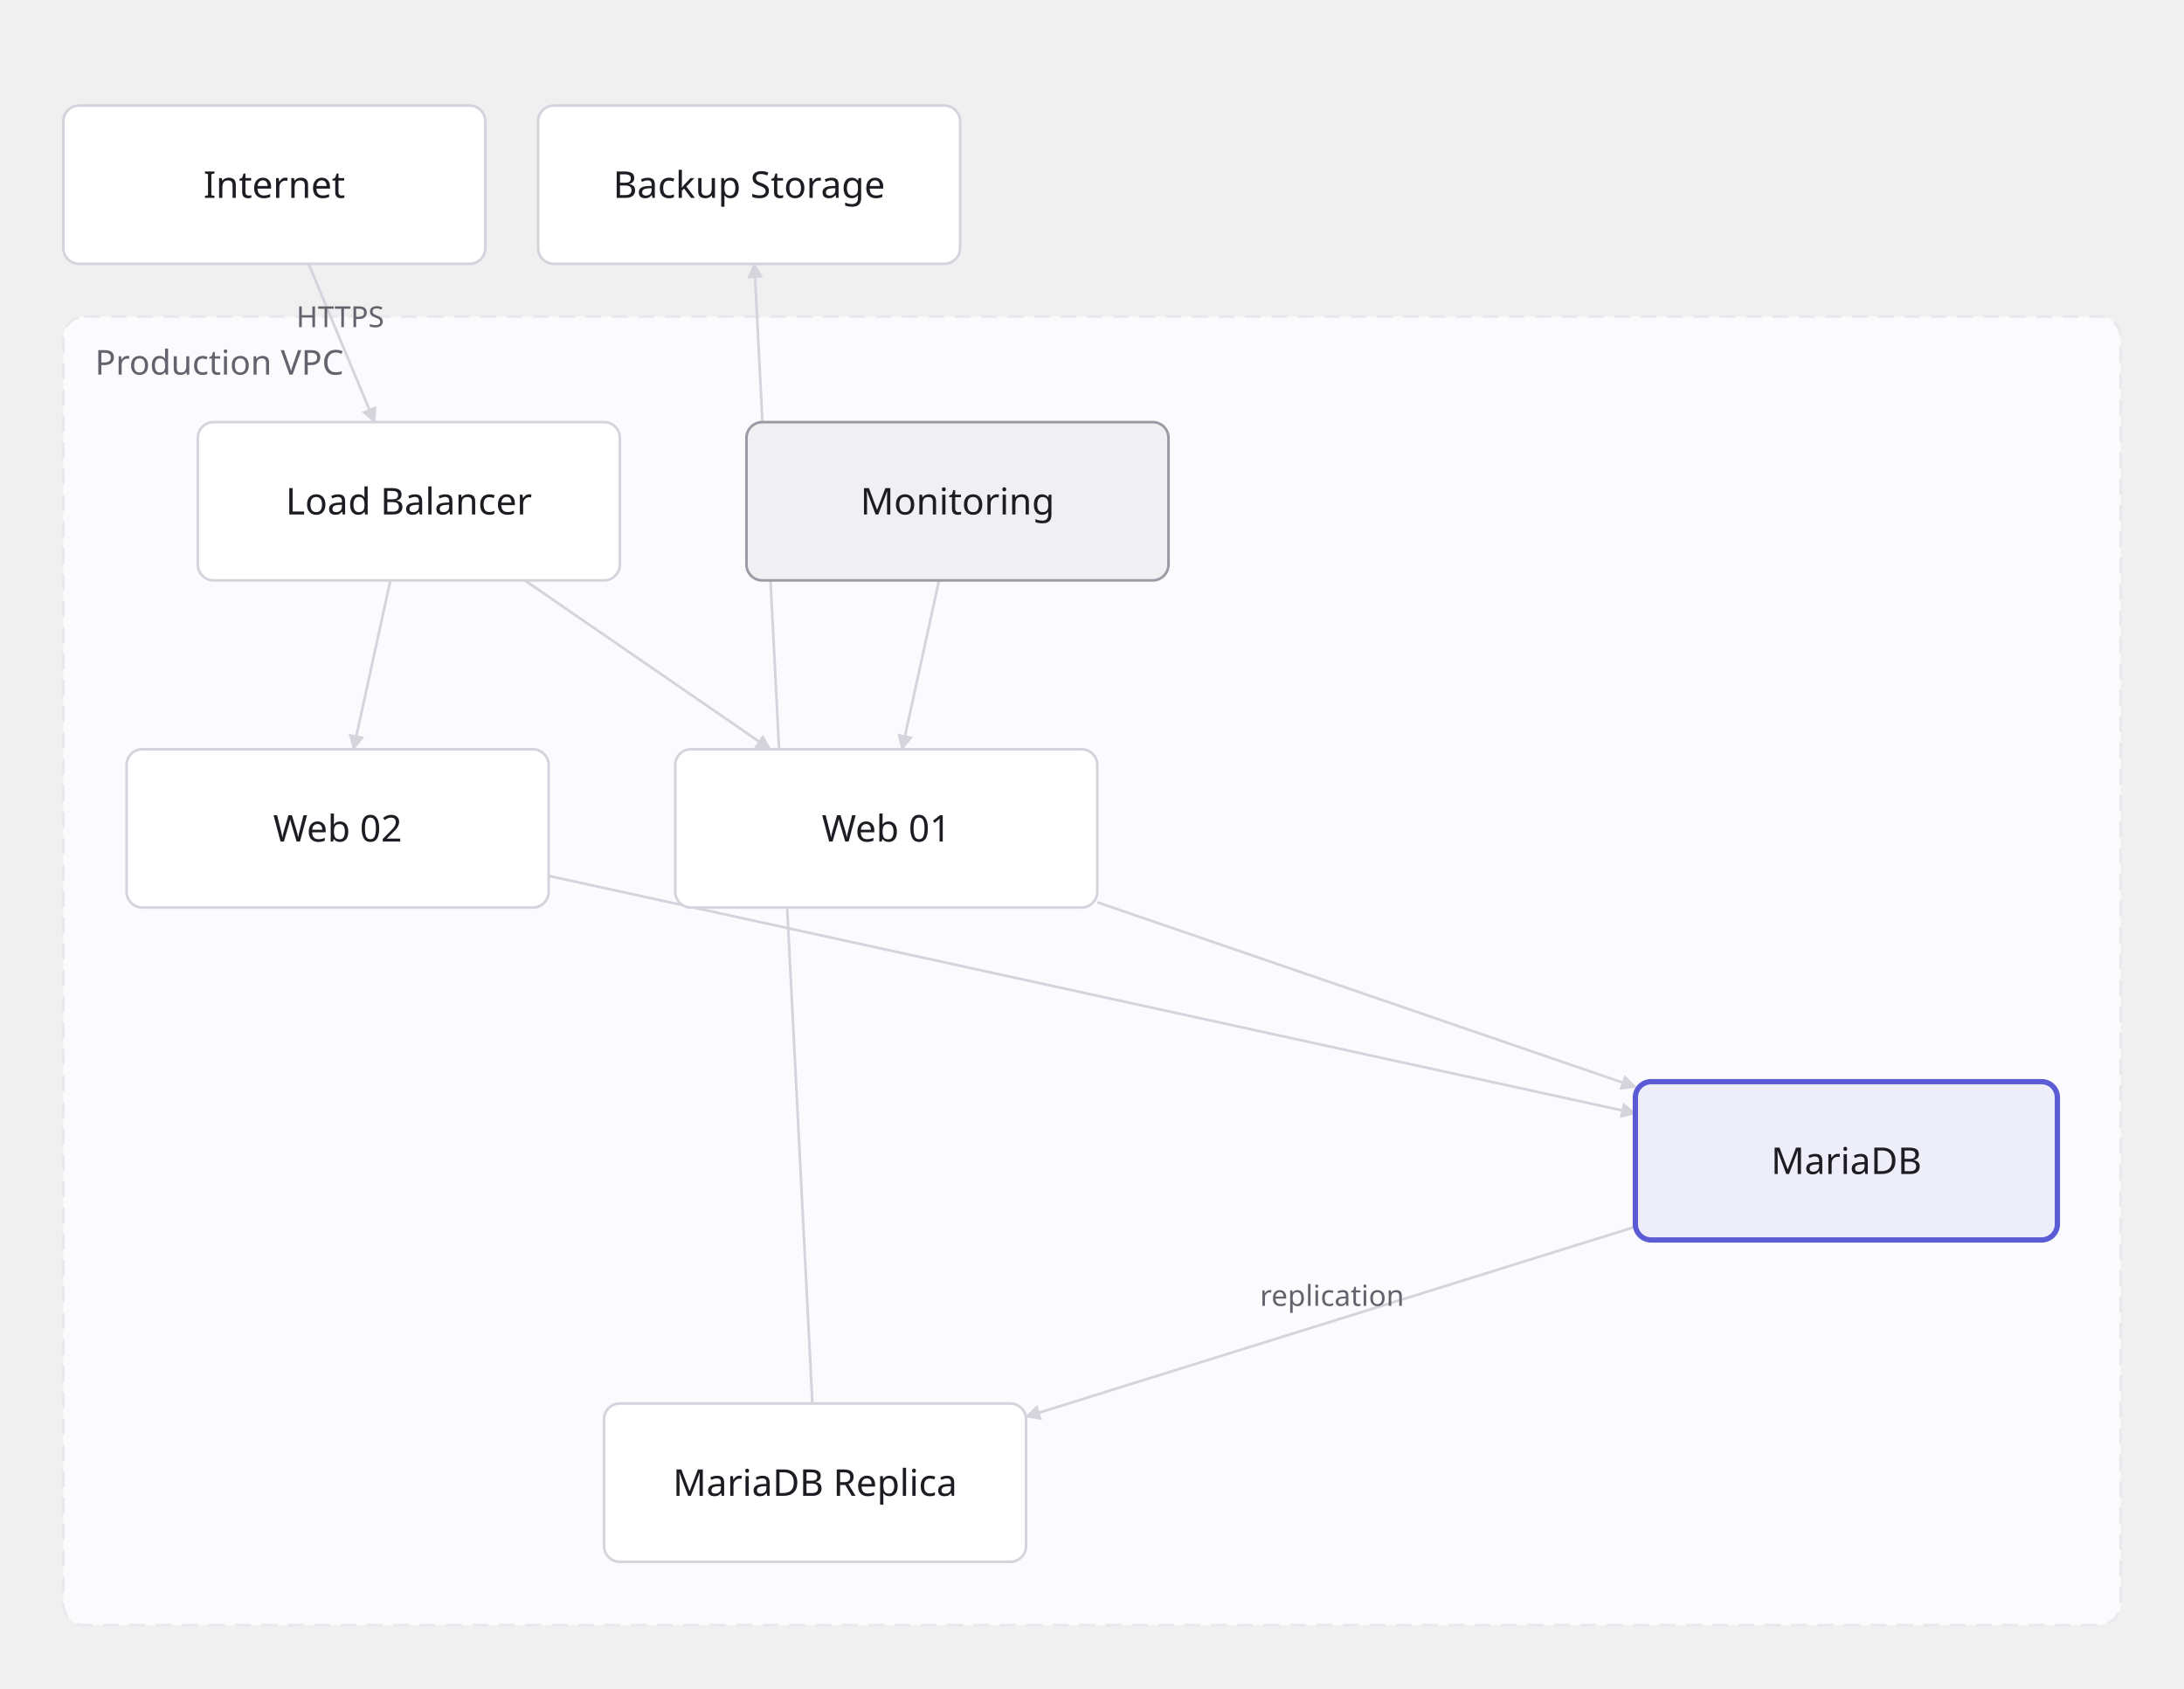
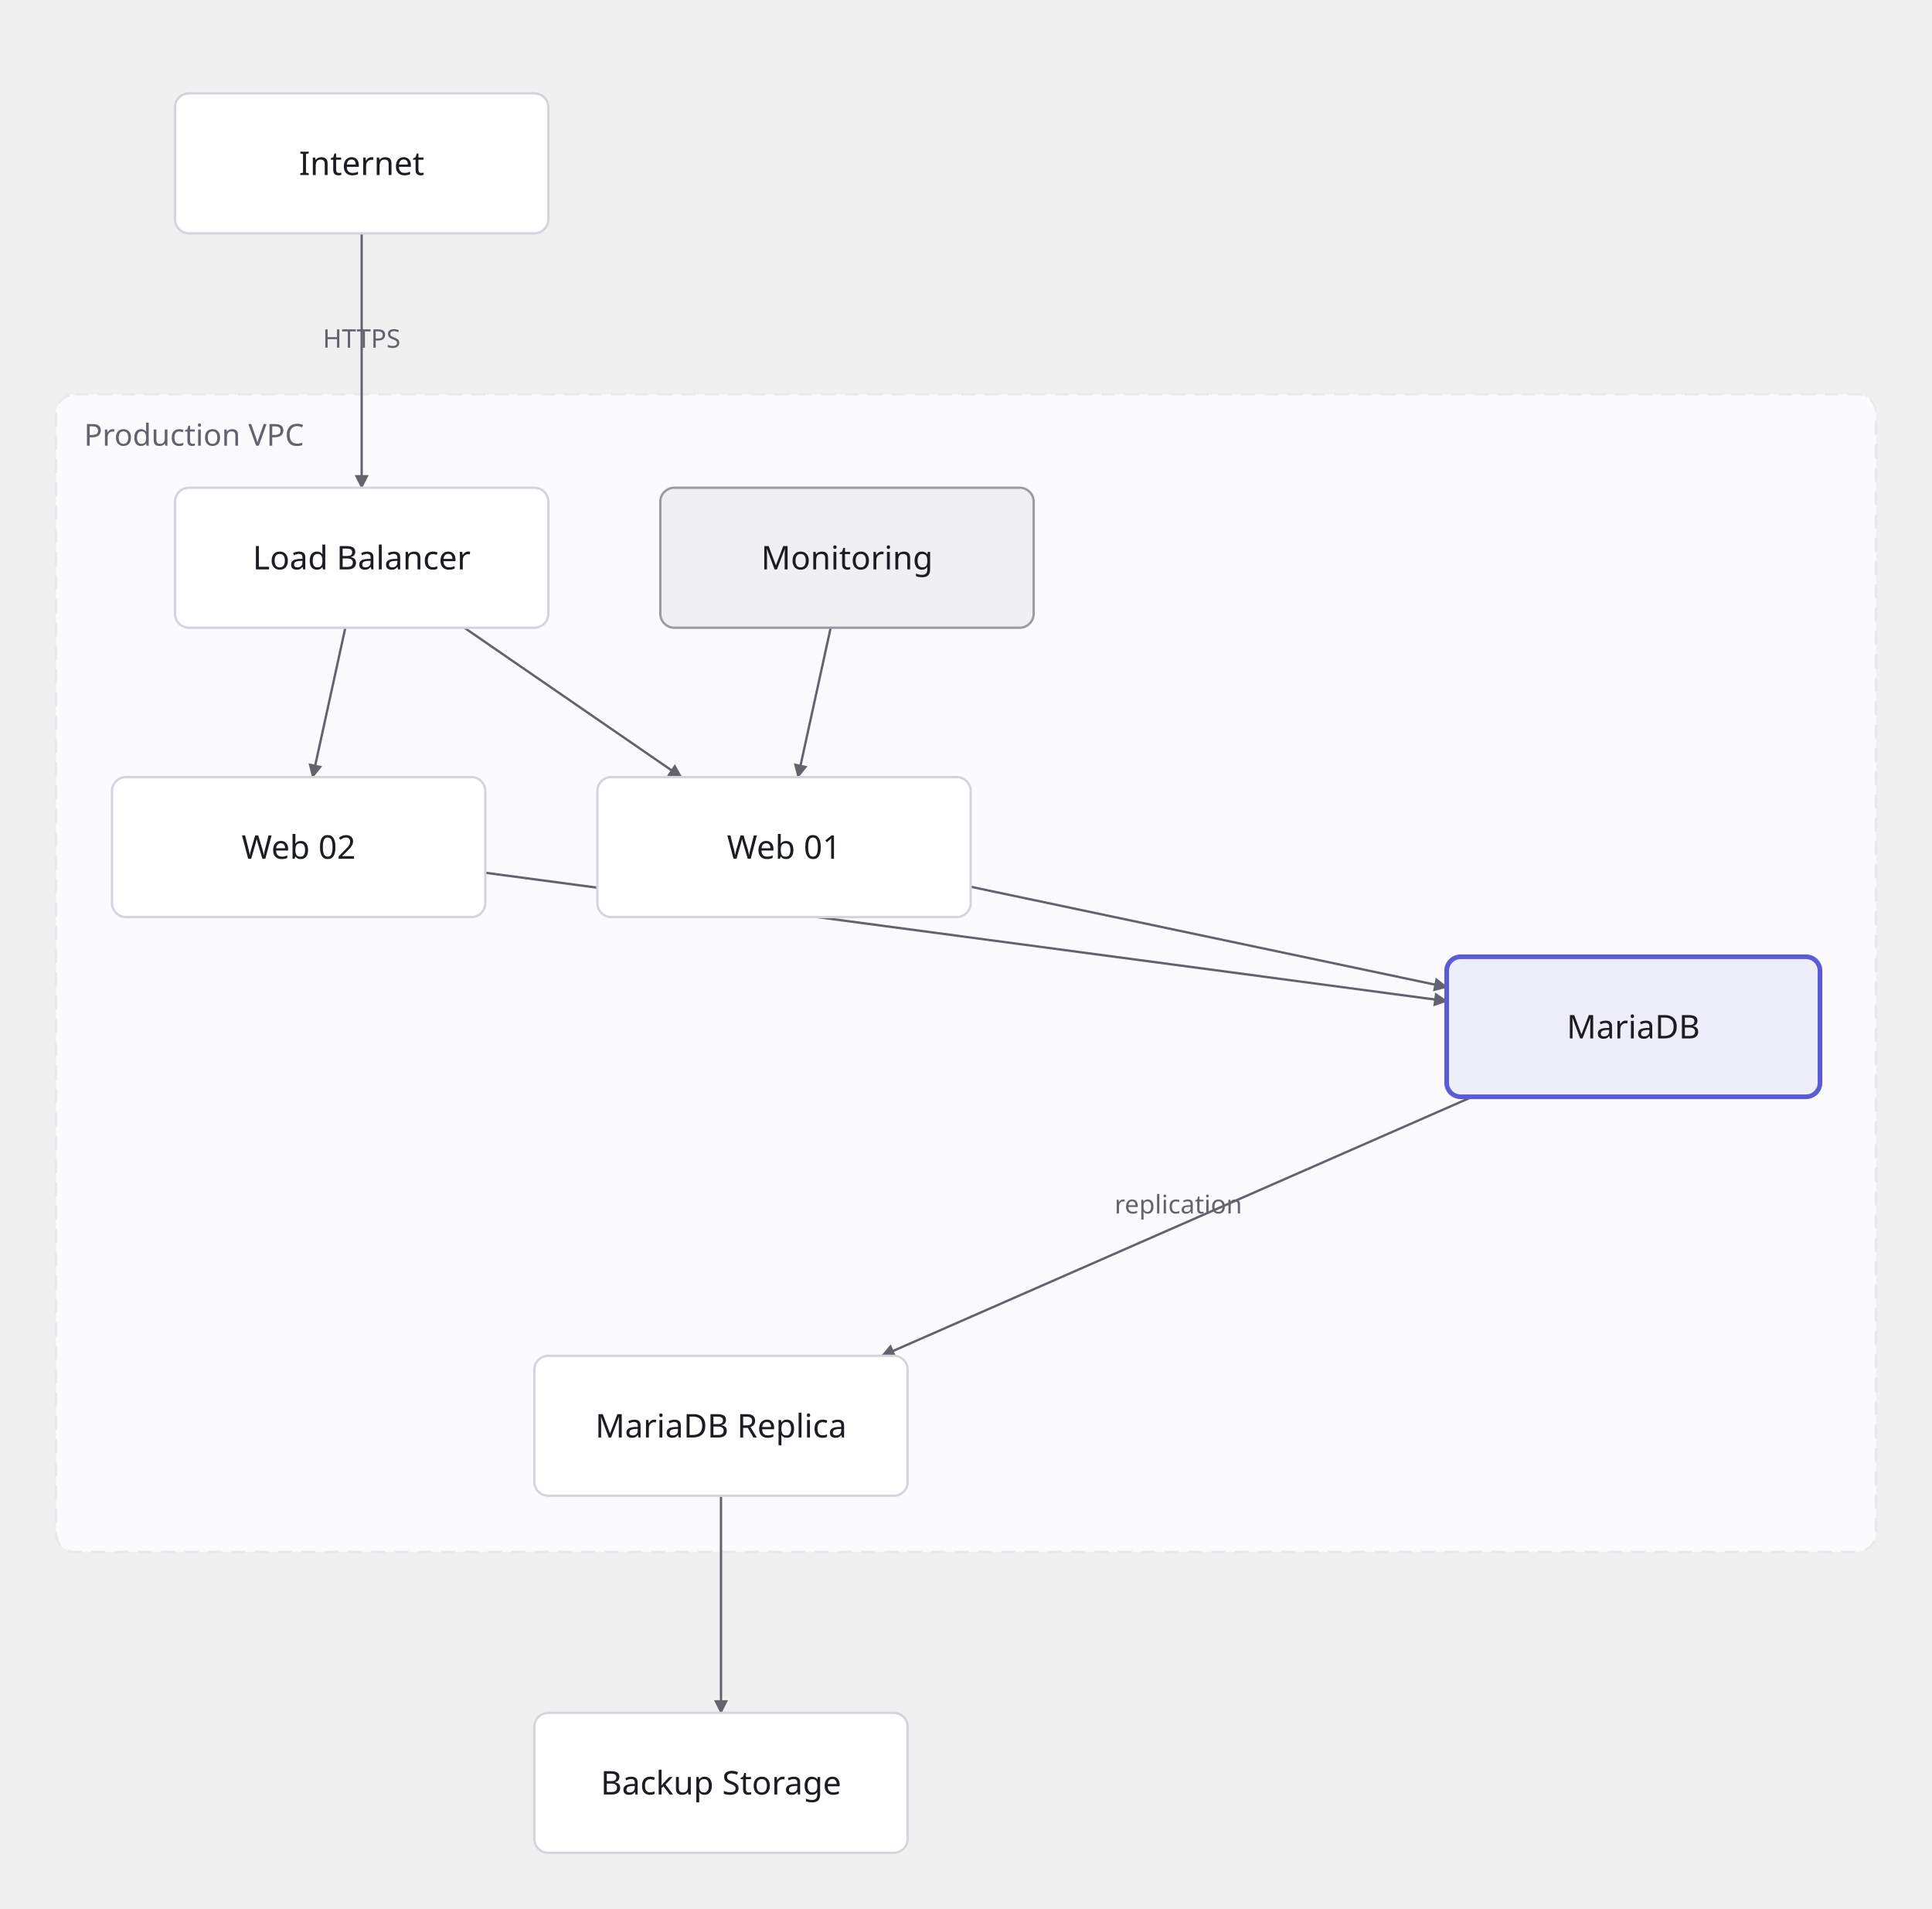
- <svg xmlns="http://www.w3.org/2000/svg" width="828" height="640" viewBox="0 0 828 640">
+ <svg xmlns="http://www.w3.org/2000/svg" width="828" height="818" viewBox="0 0 828 818">
  <defs>
    <marker id="arrow" viewBox="0 0 10 10" refX="9" refY="5" markerWidth="6" markerHeight="6" orient="auto">
-       <path d="M 0 0 L 10 5 L 0 10 z" fill="#d4d4dc" />
+       <path d="M 0 0 L 10 5 L 0 10 z" fill="#63636e" />
    </marker>
  </defs>
  <g data-group="vpc">
-     <rect x="24" y="120" width="780" height="496" rx="8" fill="#fbfbfd" stroke="#e8e8ed" stroke-dasharray="6 4" />
-     <text x="36" y="142" font-family="sans-serif" font-size="13" fill="#63636e">Production VPC</text>
+     <rect x="24" y="169" width="780" height="496" rx="8" fill="#fbfbfd" stroke="#e8e8ed" stroke-dasharray="6 4" />
+     <text x="36" y="191" font-family="sans-serif" font-size="13" fill="#63636e">Production VPC</text>
  </g>
  <g data-edge="internet&gt;lb" data-pinned="false">
-     <path d="M 117 100 L 142 160" fill="none" stroke="#d4d4dc" stroke-width="1" marker-end="url(#arrow)" />
-     <text x="129" y="124" text-anchor="middle" font-family="sans-serif" font-size="11" fill="#63636e">HTTPS</text>
+     <path d="M 155 100 L 155 209" fill="none" stroke="#63636e" stroke-width="1" marker-end="url(#arrow)" />
+     <text x="155" y="149" text-anchor="middle" font-family="sans-serif" font-size="11" fill="#63636e">HTTPS</text>
  </g>
  <g data-edge="lb&gt;web01" data-pinned="false">
-     <path d="M 199 220 L 292 284" fill="none" stroke="#d4d4dc" stroke-width="1" marker-end="url(#arrow)" />
+     <path d="M 199 269 L 292 333" fill="none" stroke="#63636e" stroke-width="1" marker-end="url(#arrow)" />
  </g>
  <g data-edge="lb&gt;web02" data-pinned="false">
-     <path d="M 148 220 L 134 284" fill="none" stroke="#d4d4dc" stroke-width="1" marker-end="url(#arrow)" />
+     <path d="M 148 269 L 134 333" fill="none" stroke="#63636e" stroke-width="1" marker-end="url(#arrow)" />
  </g>
  <g data-edge="web01&gt;db" data-pinned="false">
-     <path d="M 416 342 L 620 412" fill="none" stroke="#d4d4dc" stroke-width="1" marker-end="url(#arrow)" />
+     <path d="M 416 380 L 620 423" fill="none" stroke="#63636e" stroke-width="1" marker-end="url(#arrow)" />
  </g>
  <g data-edge="web02&gt;db" data-pinned="false">
-     <path d="M 208 332 L 620 422" fill="none" stroke="#d4d4dc" stroke-width="1" marker-end="url(#arrow)" />
+     <path d="M 208 374 L 620 429" fill="none" stroke="#63636e" stroke-width="1" marker-end="url(#arrow)" />
  </g>
  <g data-edge="db&gt;replica" data-pinned="false">
-     <path d="M 620 465 L 389 537" fill="none" stroke="#d4d4dc" stroke-width="1" marker-end="url(#arrow)" />
-     <text x="505" y="495" text-anchor="middle" font-family="sans-serif" font-size="11" fill="#63636e">replication</text>
+     <path d="M 631 470 L 378 581" fill="none" stroke="#63636e" stroke-width="1" marker-end="url(#arrow)" />
+     <text x="505" y="520" text-anchor="middle" font-family="sans-serif" font-size="11" fill="#63636e">replication</text>
  </g>
  <g data-edge="replica&gt;backup" data-pinned="false">
-     <path d="M 308 532 L 286 100" fill="none" stroke="#d4d4dc" stroke-width="1" marker-end="url(#arrow)" />
+     <path d="M 309 641 L 309 734" fill="none" stroke="#63636e" stroke-width="1" marker-end="url(#arrow)" />
  </g>
  <g data-edge="monitor&gt;web01" data-pinned="false">
-     <path d="M 356 220 L 342 284" fill="none" stroke="#d4d4dc" stroke-width="1" marker-end="url(#arrow)" />
+     <path d="M 356 269 L 342 333" fill="none" stroke="#63636e" stroke-width="1" marker-end="url(#arrow)" />
  </g>
  <g data-node="lb" data-pinned="false">
-     <rect x="75" y="160" width="160" height="60" rx="6" fill="#ffffff" stroke="#d4d4dc" stroke-width="1" />
-     <text x="155" y="195" text-anchor="middle" font-family="sans-serif" font-size="14" fill="#1c1c22">Load Balancer</text>
+     <rect x="75" y="209" width="160" height="60" rx="6" fill="#ffffff" stroke="#d4d4dc" stroke-width="1" />
+     <text x="155" y="244" text-anchor="middle" font-family="sans-serif" font-size="14" fill="#1c1c22">Load Balancer</text>
  </g>
  <g data-node="web01" data-pinned="false">
-     <rect x="256" y="284" width="160" height="60" rx="6" fill="#ffffff" stroke="#d4d4dc" stroke-width="1" />
-     <text x="336" y="319" text-anchor="middle" font-family="sans-serif" font-size="14" fill="#1c1c22">Web 01</text>
+     <rect x="256" y="333" width="160" height="60" rx="6" fill="#ffffff" stroke="#d4d4dc" stroke-width="1" />
+     <text x="336" y="368" text-anchor="middle" font-family="sans-serif" font-size="14" fill="#1c1c22">Web 01</text>
  </g>
  <g data-node="web02" data-pinned="false">
-     <rect x="48" y="284" width="160" height="60" rx="6" fill="#ffffff" stroke="#d4d4dc" stroke-width="1" />
-     <text x="128" y="319" text-anchor="middle" font-family="sans-serif" font-size="14" fill="#1c1c22">Web 02</text>
+     <rect x="48" y="333" width="160" height="60" rx="6" fill="#ffffff" stroke="#d4d4dc" stroke-width="1" />
+     <text x="128" y="368" text-anchor="middle" font-family="sans-serif" font-size="14" fill="#1c1c22">Web 02</text>
  </g>
  <g data-node="monitor" data-pinned="false" data-appearance="muted">
-     <rect x="283" y="160" width="160" height="60" rx="6" fill="#f0f0f3" stroke="#9b9ba5" stroke-width="1" />
-     <text x="363" y="195" text-anchor="middle" font-family="sans-serif" font-size="14" fill="#1c1c22">Monitoring</text>
+     <rect x="283" y="209" width="160" height="60" rx="6" fill="#f0f0f3" stroke="#9b9ba5" stroke-width="1" />
+     <text x="363" y="244" text-anchor="middle" font-family="sans-serif" font-size="14" fill="#1c1c22">Monitoring</text>
  </g>
  <g data-node="db" data-pinned="true" data-appearance="primary">
    <rect x="620" y="410" width="160" height="60" rx="6" fill="#eeeefb" stroke="#5b5bd6" stroke-width="2" />
    <text x="700" y="445" text-anchor="middle" font-family="sans-serif" font-size="14" fill="#1c1c22">MariaDB</text>
  </g>
  <g data-node="replica" data-pinned="false">
-     <rect x="229" y="532" width="160" height="60" rx="6" fill="#ffffff" stroke="#d4d4dc" stroke-width="1" />
-     <text x="309" y="567" text-anchor="middle" font-family="sans-serif" font-size="14" fill="#1c1c22">MariaDB Replica</text>
+     <rect x="229" y="581" width="160" height="60" rx="6" fill="#ffffff" stroke="#d4d4dc" stroke-width="1" />
+     <text x="309" y="616" text-anchor="middle" font-family="sans-serif" font-size="14" fill="#1c1c22">MariaDB Replica</text>
  </g>
  <g data-node="internet" data-pinned="false">
-     <rect x="24" y="40" width="160" height="60" rx="6" fill="#ffffff" stroke="#d4d4dc" stroke-width="1" />
-     <text x="104" y="75" text-anchor="middle" font-family="sans-serif" font-size="14" fill="#1c1c22">Internet</text>
+     <rect x="75" y="40" width="160" height="60" rx="6" fill="#ffffff" stroke="#d4d4dc" stroke-width="1" />
+     <text x="155" y="75" text-anchor="middle" font-family="sans-serif" font-size="14" fill="#1c1c22">Internet</text>
  </g>
  <g data-node="backup" data-pinned="false">
-     <rect x="204" y="40" width="160" height="60" rx="6" fill="#ffffff" stroke="#d4d4dc" stroke-width="1" />
-     <text x="284" y="75" text-anchor="middle" font-family="sans-serif" font-size="14" fill="#1c1c22">Backup Storage</text>
+     <rect x="229" y="734" width="160" height="60" rx="6" fill="#ffffff" stroke="#d4d4dc" stroke-width="1" />
+     <text x="309" y="769" text-anchor="middle" font-family="sans-serif" font-size="14" fill="#1c1c22">Backup Storage</text>
  </g>
</svg>
